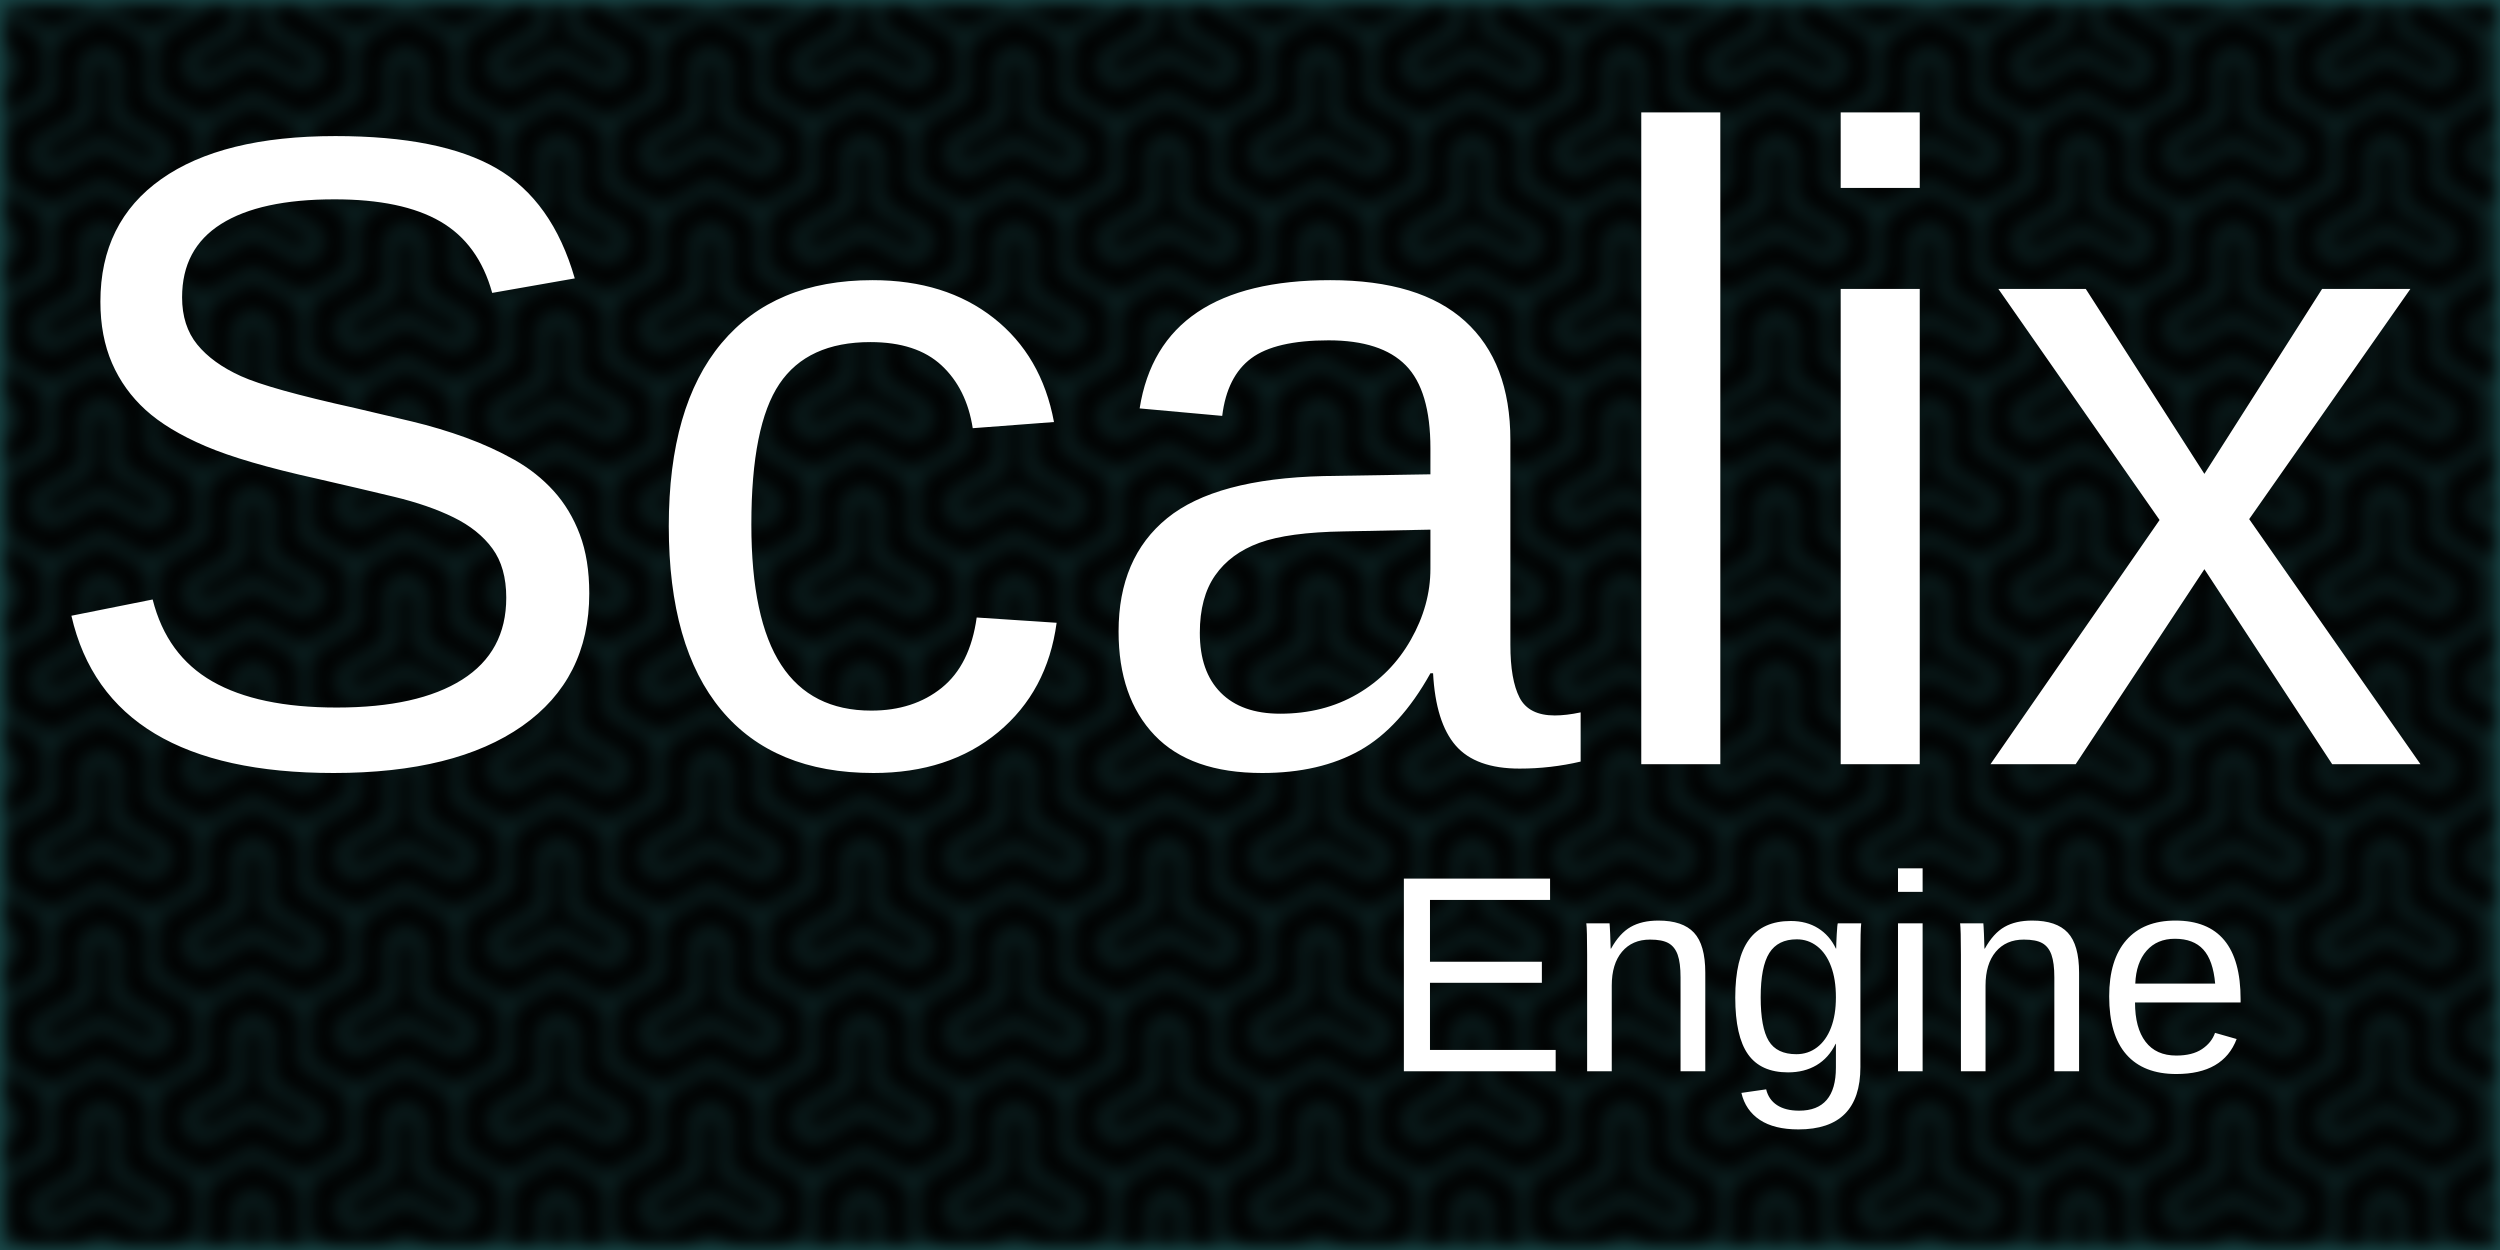
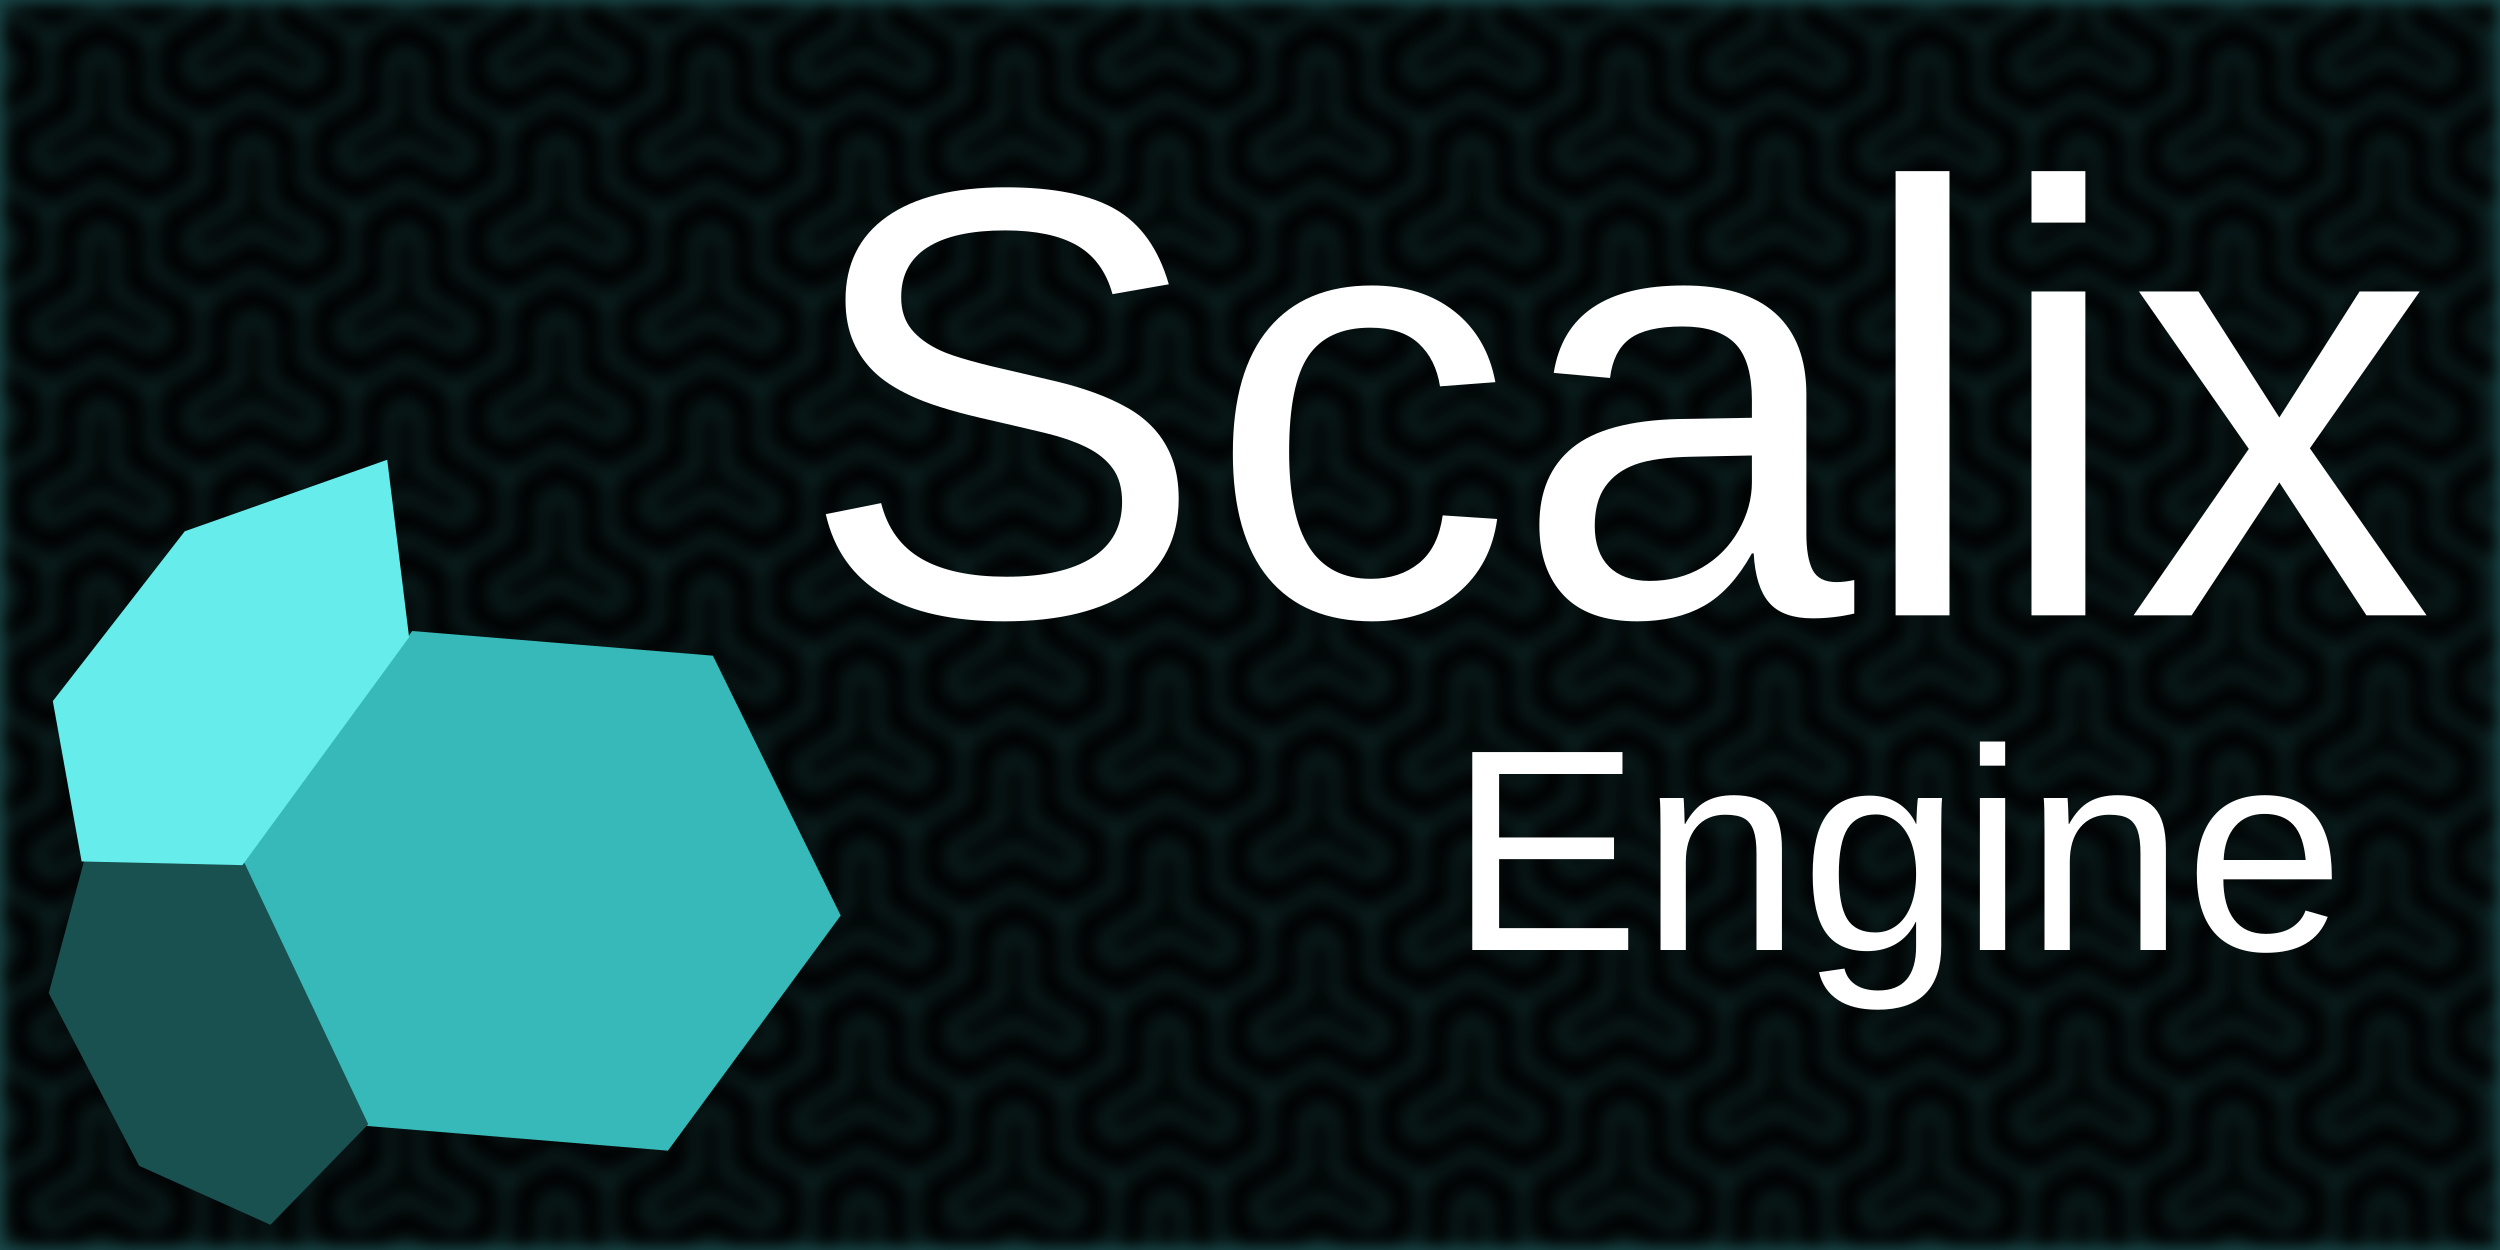
<svg xmlns="http://www.w3.org/2000/svg" xmlns:xlink="http://www.w3.org/1999/xlink" width="2048mm" height="1024mm" viewBox="0 0 2048 1024" version="1.1" id="svg1">
  <defs id="defs1">
    <pattern xlink:href="#pattern25-8" preserveAspectRatio="xMidYMid" id="pattern94" patternTransform="matrix(3.2,0,0,3.2,946.6641,457.2988)" x="0" y="0" />
    <clipPath clipPathUnits="userSpaceOnUse" id="clipPath25">
      <rect style="fill:#ff0000;stroke:none;stroke-width:3;stroke-linecap:square;stroke-linejoin:miter;paint-order:stroke markers fill;stop-color:#000000" id="rect25-8" width="78" height="45.033" x="763.613" y="452.824" />
    </clipPath>
    <pattern patternUnits="userSpaceOnUse" width="78" height="45.033" patternTransform="translate(946.6641,457.2988) scale(0.6)" preserveAspectRatio="xMidYMid" id="pattern25-8" style="fill:#000000">
      <g id="g13" transform="translate(-763.6132,-452.8242)" clip-path="url(#clipPath25)">
        <path id="path11-0" style="color:#000000;stroke-width:3;stroke-linecap:square;paint-order:stroke markers fill" d="m 805.627,448.211 -12.5,7.217 v 14.436 l -12.5,7.217 v 14.434 l 12.5,7.217 12.5,-7.217 12.5,7.217 12.5,-7.217 v -14.434 l -12.5,-7.217 v -14.436 z m 0,9.223 4.514,2.605 v 14.434 l 12.5,7.217 v 5.213 l -4.514,2.605 -12.5,-7.217 -12.5,7.217 -4.514,-2.605 v -5.213 l 12.5,-7.217 v -14.434 z m 0,1.732 -3.014,1.738 v 14.434 l -12.5,7.219 v 3.479 l 3.014,1.74 12.5,-7.217 12.5,7.217 3.016,-1.74 v -3.479 l -12.502,-7.219 V 460.904 Z" />
        <path id="path20-8" style="color:#000000;stroke-width:3;stroke-linecap:square;paint-order:stroke markers fill" d="m 805.627,403.178 -12.5,7.217 v 14.436 l -12.5,7.217 v 14.434 l 12.5,7.217 12.5,-7.217 12.5,7.217 12.5,-7.217 v -14.434 l -12.5,-7.217 v -14.436 z m 0,9.223 4.514,2.605 v 14.434 l 12.5,7.217 v 5.213 l -4.514,2.605 -12.5,-7.217 -12.5,7.217 -4.514,-2.605 v -5.213 l 12.5,-7.217 v -14.434 z m 0,1.732 -3.014,1.738 v 14.434 l -12.5,7.219 v 3.479 l 3.014,1.74 12.5,-7.217 12.5,7.217 3.016,-1.74 v -3.479 l -12.502,-7.219 V 415.871 Z m -39,56.598 -12.5,7.217 v 14.436 l -12.5,7.217 v 14.434 l 12.5,7.217 12.5,-7.217 12.5,7.217 12.5,-7.217 v -14.434 l -12.5,-7.217 v -14.436 z m 0,9.223 4.514,2.605 v 14.434 l 12.5,7.217 v 5.213 l -4.514,2.605 -12.5,-7.217 -12.5,7.217 -4.514,-2.605 v -5.213 l 12.5,-7.217 v -14.434 z m 0,1.732 -3.014,1.738 v 14.434 l -12.5,7.219 v 3.479 l 3.014,1.74 12.5,-7.217 12.5,7.217 3.016,-1.74 v -3.479 l -12.502,-7.219 v -14.434 z m 78,-10.955 -12.5,7.217 v 14.436 l -12.5,7.217 v 14.434 l 12.5,7.217 12.5,-7.217 12.5,7.217 12.5,-7.217 v -14.434 l -12.5,-7.217 v -14.436 z m 0,9.223 4.514,2.605 v 14.434 l 12.5,7.217 v 5.213 l -4.514,2.605 -12.5,-7.217 -12.5,7.217 -4.514,-2.605 v -5.213 l 12.5,-7.217 v -14.434 z m 0,1.732 -3.014,1.738 v 14.434 l -12.5,7.219 v 3.479 l 3.014,1.74 12.5,-7.217 12.5,7.217 3.016,-1.74 v -3.479 l -12.502,-7.219 v -14.434 z" />
        <path id="path19" style="color:#000000;stroke-width:3;stroke-linecap:square;paint-order:stroke markers fill" d="m 766.627,425.697 -12.5,7.217 v 14.436 l -12.5,7.217 V 469 l 12.5,7.217 12.5,-7.217 12.5,7.217 12.5,-7.217 v -14.434 l -12.5,-7.217 v -14.436 z m 0,9.223 4.514,2.605 v 14.434 l 12.5,7.217 v 5.213 l -4.514,2.605 -12.5,-7.217 -12.5,7.217 -4.514,-2.605 v -5.213 l 12.5,-7.217 v -14.434 z m 0,1.732 -3.014,1.738 v 14.434 l -12.5,7.219 v 3.479 l 3.014,1.74 12.5,-7.217 12.5,7.217 3.016,-1.74 v -3.479 l -12.502,-7.219 v -14.434 z m 78,-10.955 -12.5,7.217 v 14.436 l -12.5,7.217 V 469 l 12.5,7.217 12.5,-7.217 12.5,7.217 12.5,-7.217 v -14.434 l -12.5,-7.217 v -14.436 z m 0,9.223 4.514,2.605 v 14.434 l 12.5,7.217 v 5.213 l -4.514,2.605 -12.5,-7.217 -12.5,7.217 -4.514,-2.605 v -5.213 l 12.5,-7.217 v -14.434 z m 0,1.732 -3.014,1.738 v 14.434 l -12.5,7.219 v 3.479 l 3.014,1.74 12.5,-7.217 12.5,7.217 3.016,-1.74 v -3.479 l -12.502,-7.219 v -14.434 z m -39,56.598 -12.5,7.217 v 14.436 l -12.5,7.217 v 14.434 l 12.5,7.217 12.5,-7.217 12.5,7.217 12.5,-7.217 v -14.434 l -12.5,-7.217 v -14.436 z m 0,9.223 4.514,2.605 v 14.434 l 12.5,7.217 v 5.213 l -4.514,2.605 -12.5,-7.217 -12.5,7.217 -4.514,-2.605 v -5.213 l 12.5,-7.217 v -14.434 z m 0,1.732 -3.014,1.738 v 14.434 l -12.5,7.219 v 3.479 l 3.014,1.74 12.5,-7.217 12.5,7.217 3.016,-1.74 v -3.479 l -12.502,-7.219 v -14.434 z" />
      </g>
    </pattern>
    <clipPath clipPathUnits="userSpaceOnUse" id="clipPath5">
      <path id="path5" style="stroke-width:0.1;stroke-linecap:square;paint-order:markers fill stroke;stop-color:#000000" d="m 438.251,553.764 859.871,0 v 201.396 l -859.871,0 z" />
    </clipPath>
    <filter style="color-interpolation-filters:sRGB" id="filter97" x="-0.009" y="-0.018" width="1.018" height="1.036">
      <feGaussianBlur stdDeviation="7.68" id="feGaussianBlur97" />
    </filter>
  </defs>
  <g id="layer1">
    <rect style="fill:#1a4a4b;stroke-width:0.266;opacity:1;fill-opacity:1;stroke-dasharray:none;stroke:none" id="rect94" width="2048" height="1024" x="0" y="0" />
    <rect style="opacity:1;mix-blend-mode:normal;fill:url(#pattern94);stroke-width:0.266;stroke:none;filter:url(#filter97)" id="rect86" width="2048" height="1024" x="0" y="0" />
-     <text xml:space="preserve" style="font-size:736.935px;writing-mode:lr-tb;direction:ltr;fill:#000000;stroke-width:3.685" x="25.025" y="626.038" id="text1">
-       <tspan id="tspan1" x="25.025" y="626.038" style="font-style:normal;font-variant:normal;font-weight:normal;font-stretch:normal;font-size:736.935px;font-family:Arial;-inkscape-font-specification:Arial;fill:#ffffff;fill-opacity:1;stroke-width:3.685">Scalix</tspan>
-       <tspan x="25.025" y="1555.737" style="font-style:normal;font-variant:normal;font-weight:normal;font-stretch:normal;font-size:736.935px;font-family:Arial;-inkscape-font-specification:Arial;fill:#ffffff;fill-opacity:1;stroke-width:3.685" id="tspan2" />
+     <path style="fill:#37b9b9;stroke-width:0.266;fill-opacity:1" id="path3" d="m 31.522,86.333 -3.487,0.301 -2.004,-2.87 1.483,-3.171 3.487,-0.301 2.004,2.87 z" transform="matrix(-70.63061,0,0,67.12337,2527.297,-4872.535)" />
+     <path id="path3-8" style="fill:#195151;fill-opacity:1;stroke-width:18.315" d="M 113.992,955.042 221.536,1003.344 301.675,920.98 200.33,707.073 70.036,700.931 39.948,813.564 Z" />
+     <path id="path2" style="fill:#67ecec;fill-opacity:1;stroke-width:18.315" d="M 43.266,574.347 66.867,705.702 198.579,708.73 335.127,522.024 317.213,376.615 151.376,435.207 Z" />
+     <text xml:space="preserve" style="font-size:502.207px;writing-mode:lr-tb;direction:ltr;fill:#000000;stroke-width:2.511" x="653.654" y="504.097" id="text1">
+       <tspan id="tspan1" x="653.654" y="504.097" style="font-style:normal;font-variant:normal;font-weight:normal;font-stretch:normal;font-size:502.207px;font-family:Arial;-inkscape-font-specification:Arial;fill:#ffffff;fill-opacity:1;stroke-width:2.511">Scalix</tspan>
+       <tspan x="653.654" y="1137.67" style="font-style:normal;font-variant:normal;font-weight:normal;font-stretch:normal;font-size:502.207px;font-family:Arial;-inkscape-font-specification:Arial;fill:#ffffff;fill-opacity:1;stroke-width:2.511" id="tspan2" />
    </text>
-     <text xml:space="preserve" style="font-style:normal;font-variant:normal;font-weight:normal;font-stretch:normal;font-size:229.458px;font-family:Arial;-inkscape-font-specification:Arial;writing-mode:lr-tb;direction:ltr;fill:#000000;fill-opacity:1;stroke-width:0.43" x="1131.224" y="877.6" id="text83">
-       <tspan id="tspan83" style="fill:#ffffff;fill-opacity:1;stroke-width:0.43" x="1131.224" y="877.6">Engine</tspan>
+     <text xml:space="preserve" style="font-style:normal;font-variant:normal;font-weight:normal;font-stretch:normal;font-size:235.708px;font-family:Arial;-inkscape-font-specification:Arial;writing-mode:lr-tb;direction:ltr;fill:#000000;fill-opacity:1;stroke-width:0.442" x="1186.758" y="778.257" id="text83">
+       <tspan id="tspan83" style="fill:#ffffff;fill-opacity:1;stroke-width:0.442" x="1186.758" y="778.257">Engine</tspan>
    </text>
  </g>
</svg>
